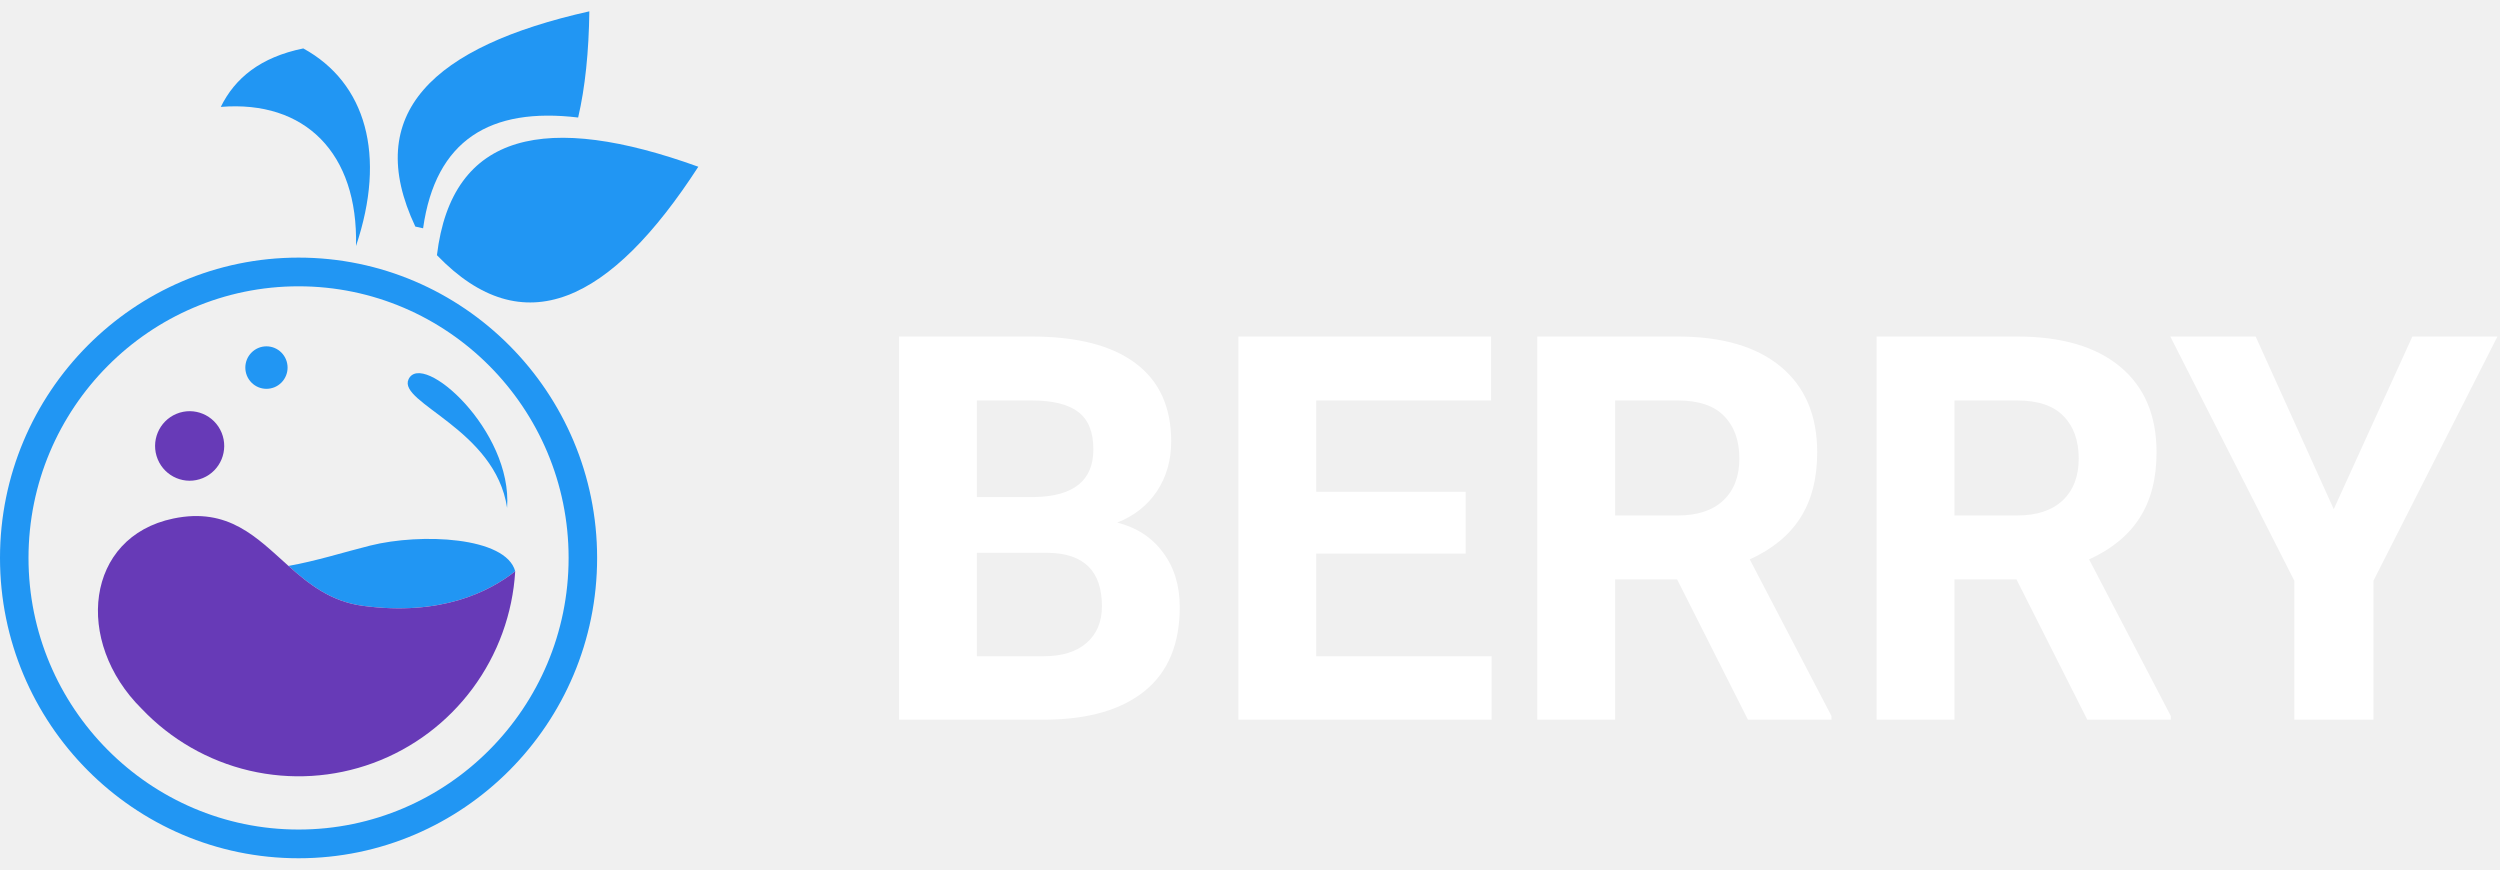
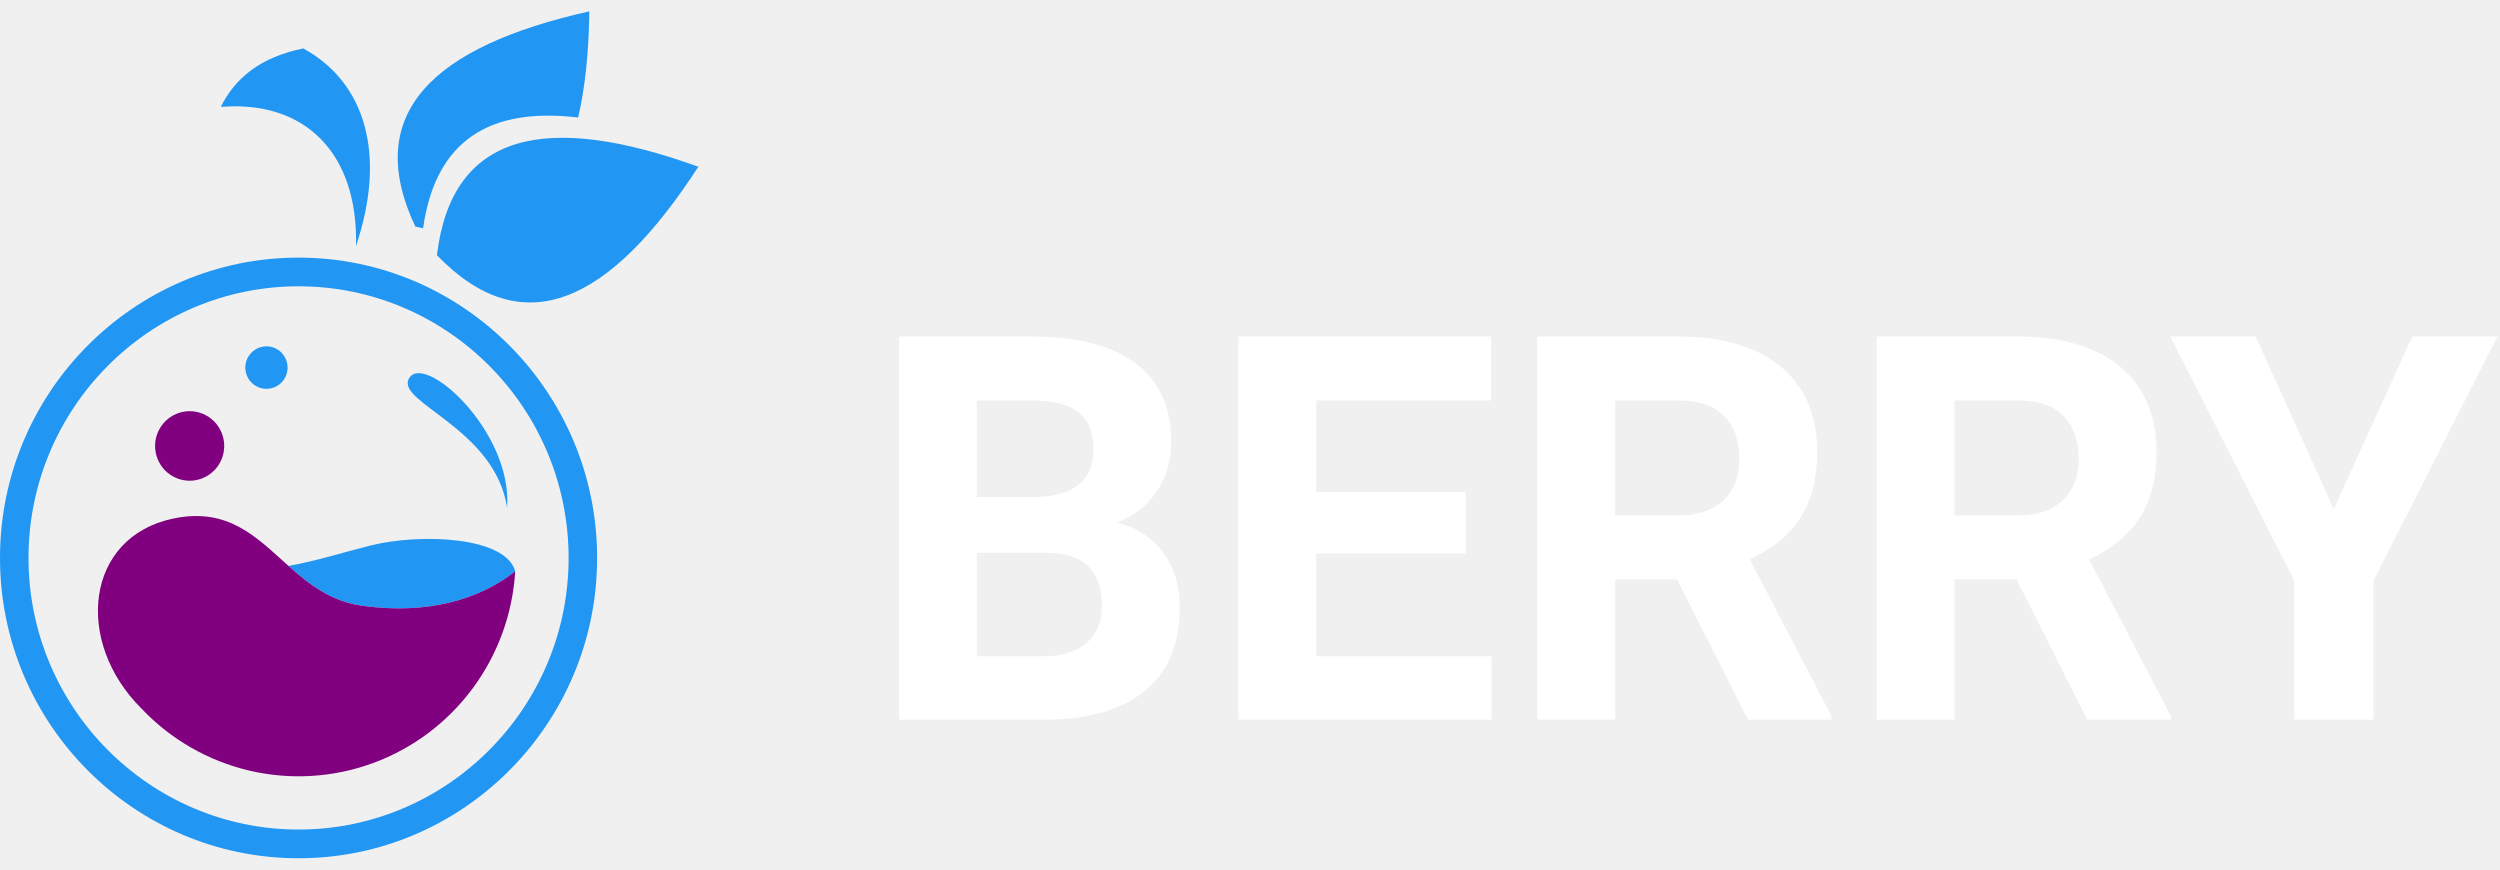
<svg xmlns="http://www.w3.org/2000/svg" width="92" height="32" viewBox="0 0 92 32" fill="none">
  <path d="M33.085 26.484V12.384H37.954C39.641 12.384 40.92 12.713 41.792 13.372C42.664 14.024 43.1 14.982 43.1 16.248C43.1 16.939 42.925 17.549 42.575 18.078C42.225 18.601 41.738 18.985 41.114 19.231C41.827 19.411 42.387 19.776 42.795 20.325C43.208 20.874 43.415 21.545 43.415 22.339C43.415 23.695 42.989 24.721 42.136 25.419C41.283 26.116 40.067 26.471 38.489 26.484H33.085ZM35.949 20.344V24.15H38.403C39.078 24.15 39.603 23.989 39.978 23.666C40.36 23.337 40.551 22.885 40.551 22.31C40.551 21.019 39.892 20.364 38.575 20.344H35.949ZM35.949 18.291H38.069C39.514 18.265 40.236 17.681 40.236 16.538C40.236 15.899 40.051 15.441 39.682 15.163C39.319 14.879 38.743 14.737 37.954 14.737H35.949V18.291ZM53.937 20.373H48.437V24.15H54.891V26.484H45.573V12.384H54.872V14.737H48.437V18.098H53.937V20.373ZM61.718 21.322H59.436V26.484H56.572V12.384H61.736C63.379 12.384 64.645 12.755 65.537 13.498C66.428 14.24 66.873 15.289 66.873 16.645C66.873 17.607 66.666 18.411 66.253 19.056C65.846 19.695 65.225 20.206 64.391 20.586L67.398 26.349V26.484H64.324L61.718 21.322ZM59.436 18.969H61.746C62.466 18.969 63.023 18.785 63.417 18.417C63.811 18.043 64.009 17.529 64.009 16.877C64.009 16.212 63.821 15.689 63.446 15.309C63.077 14.928 62.507 14.737 61.736 14.737H59.436V18.969ZM74.206 21.322H71.924V26.484H69.059V12.384H74.225C75.867 12.384 77.134 12.755 78.025 13.498C78.916 14.24 79.361 15.289 79.361 16.645C79.361 17.607 79.154 18.411 78.74 19.056C78.333 19.695 77.713 20.206 76.879 20.586L79.886 26.349V26.484H76.812L74.206 21.322ZM71.924 18.969H74.234C74.953 18.969 75.51 18.785 75.905 18.417C76.3 18.043 76.497 17.529 76.497 16.877C76.497 16.212 76.309 15.689 75.934 15.309C75.564 14.928 74.995 14.737 74.225 14.737H71.924V18.969ZM85.882 18.737L88.775 12.384H91.906L87.343 21.371V26.484H84.431V21.371L79.867 12.384H83.008L85.882 18.737Z" fill="white" />
  <path d="M10.987 31.584C4.928 31.584 0 26.626 0 20.532C0 14.438 4.929 9.48 10.987 9.48C17.045 9.48 21.974 14.438 21.974 20.532C21.974 26.626 17.046 31.584 10.987 31.584ZM10.987 10.536C5.508 10.536 1.049 15.02 1.049 20.532C1.049 26.044 5.508 30.527 10.987 30.527C16.466 30.527 20.925 26.043 20.925 20.531C20.925 15.019 16.467 10.536 10.987 10.536Z" fill="#2196F3" />
  <path d="M18.96 21.023C18.618 19.748 15.485 19.611 13.62 20.078C12.644 20.323 11.646 20.643 10.616 20.826C11.37 21.499 12.179 22.135 13.34 22.293C16.221 22.684 18.011 21.775 18.96 21.023Z" fill="#2196F3" />
-   <path d="M13.34 22.293C12.176 22.135 11.37 21.499 10.616 20.826C9.45 19.786 8.413 18.658 6.377 19.082C3.141 19.757 2.715 23.608 5.214 26.083C6.287 27.213 7.665 28.004 9.178 28.359C10.691 28.713 12.274 28.616 13.733 28.079C15.192 27.542 16.464 26.588 17.392 25.335C18.321 24.082 18.866 22.584 18.96 21.023C18.011 21.775 16.221 22.684 13.34 22.293Z" fill="#673AB7" />
+   <path d="M13.34 22.293C12.176 22.135 11.37 21.499 10.616 20.826C9.45 19.786 8.413 18.658 6.377 19.082C3.141 19.757 2.715 23.608 5.214 26.083C6.287 27.213 7.665 28.004 9.178 28.359C10.691 28.713 12.274 28.616 13.733 28.079C15.192 27.542 16.464 26.588 17.392 25.335C18.321 24.082 18.866 22.584 18.96 21.023C18.011 21.775 16.221 22.684 13.34 22.293Z" fill="#800080" />
  <path d="M15.034 13.959C14.63 14.829 18.23 15.796 18.661 18.688C18.869 15.841 15.534 12.882 15.034 13.959Z" fill="#2196F3" />
-   <path d="M7.466 17.593C8.115 17.323 8.423 16.575 8.155 15.922C7.886 15.269 7.142 14.959 6.493 15.229C5.844 15.5 5.535 16.248 5.804 16.901C6.073 17.554 6.817 17.864 7.466 17.593Z" fill="#673AB7" />
+   <path d="M7.466 17.593C8.115 17.323 8.423 16.575 8.155 15.922C7.886 15.269 7.142 14.959 6.493 15.229C5.844 15.5 5.535 16.248 5.804 16.901C6.073 17.554 6.817 17.864 7.466 17.593Z" fill="#800080" />
  <path d="M10.355 14.08C10.659 13.775 10.659 13.28 10.355 12.974C10.051 12.669 9.559 12.669 9.256 12.974C8.952 13.28 8.952 13.775 9.256 14.08C9.559 14.385 10.051 14.385 10.355 14.08Z" fill="#2196F3" />
  <path d="M13.101 9.052C14.225 5.715 13.47 3.049 11.161 1.782C9.584 2.105 8.647 2.873 8.125 3.934C11.22 3.682 13.184 5.63 13.101 9.052Z" fill="#2196F3" />
  <path d="M25.698 6.136C20.139 4.129 16.63 4.818 16.079 9.391C19.265 12.697 22.474 11.115 25.698 6.136Z" fill="#2196F3" />
  <path d="M21.276 4.325C21.534 3.217 21.668 1.908 21.688 0.417C15.923 1.709 13.322 4.177 15.284 8.338C15.382 8.362 15.475 8.381 15.57 8.401C16.028 5.144 18.046 3.938 21.276 4.325Z" fill="#2196F3" />
</svg>
